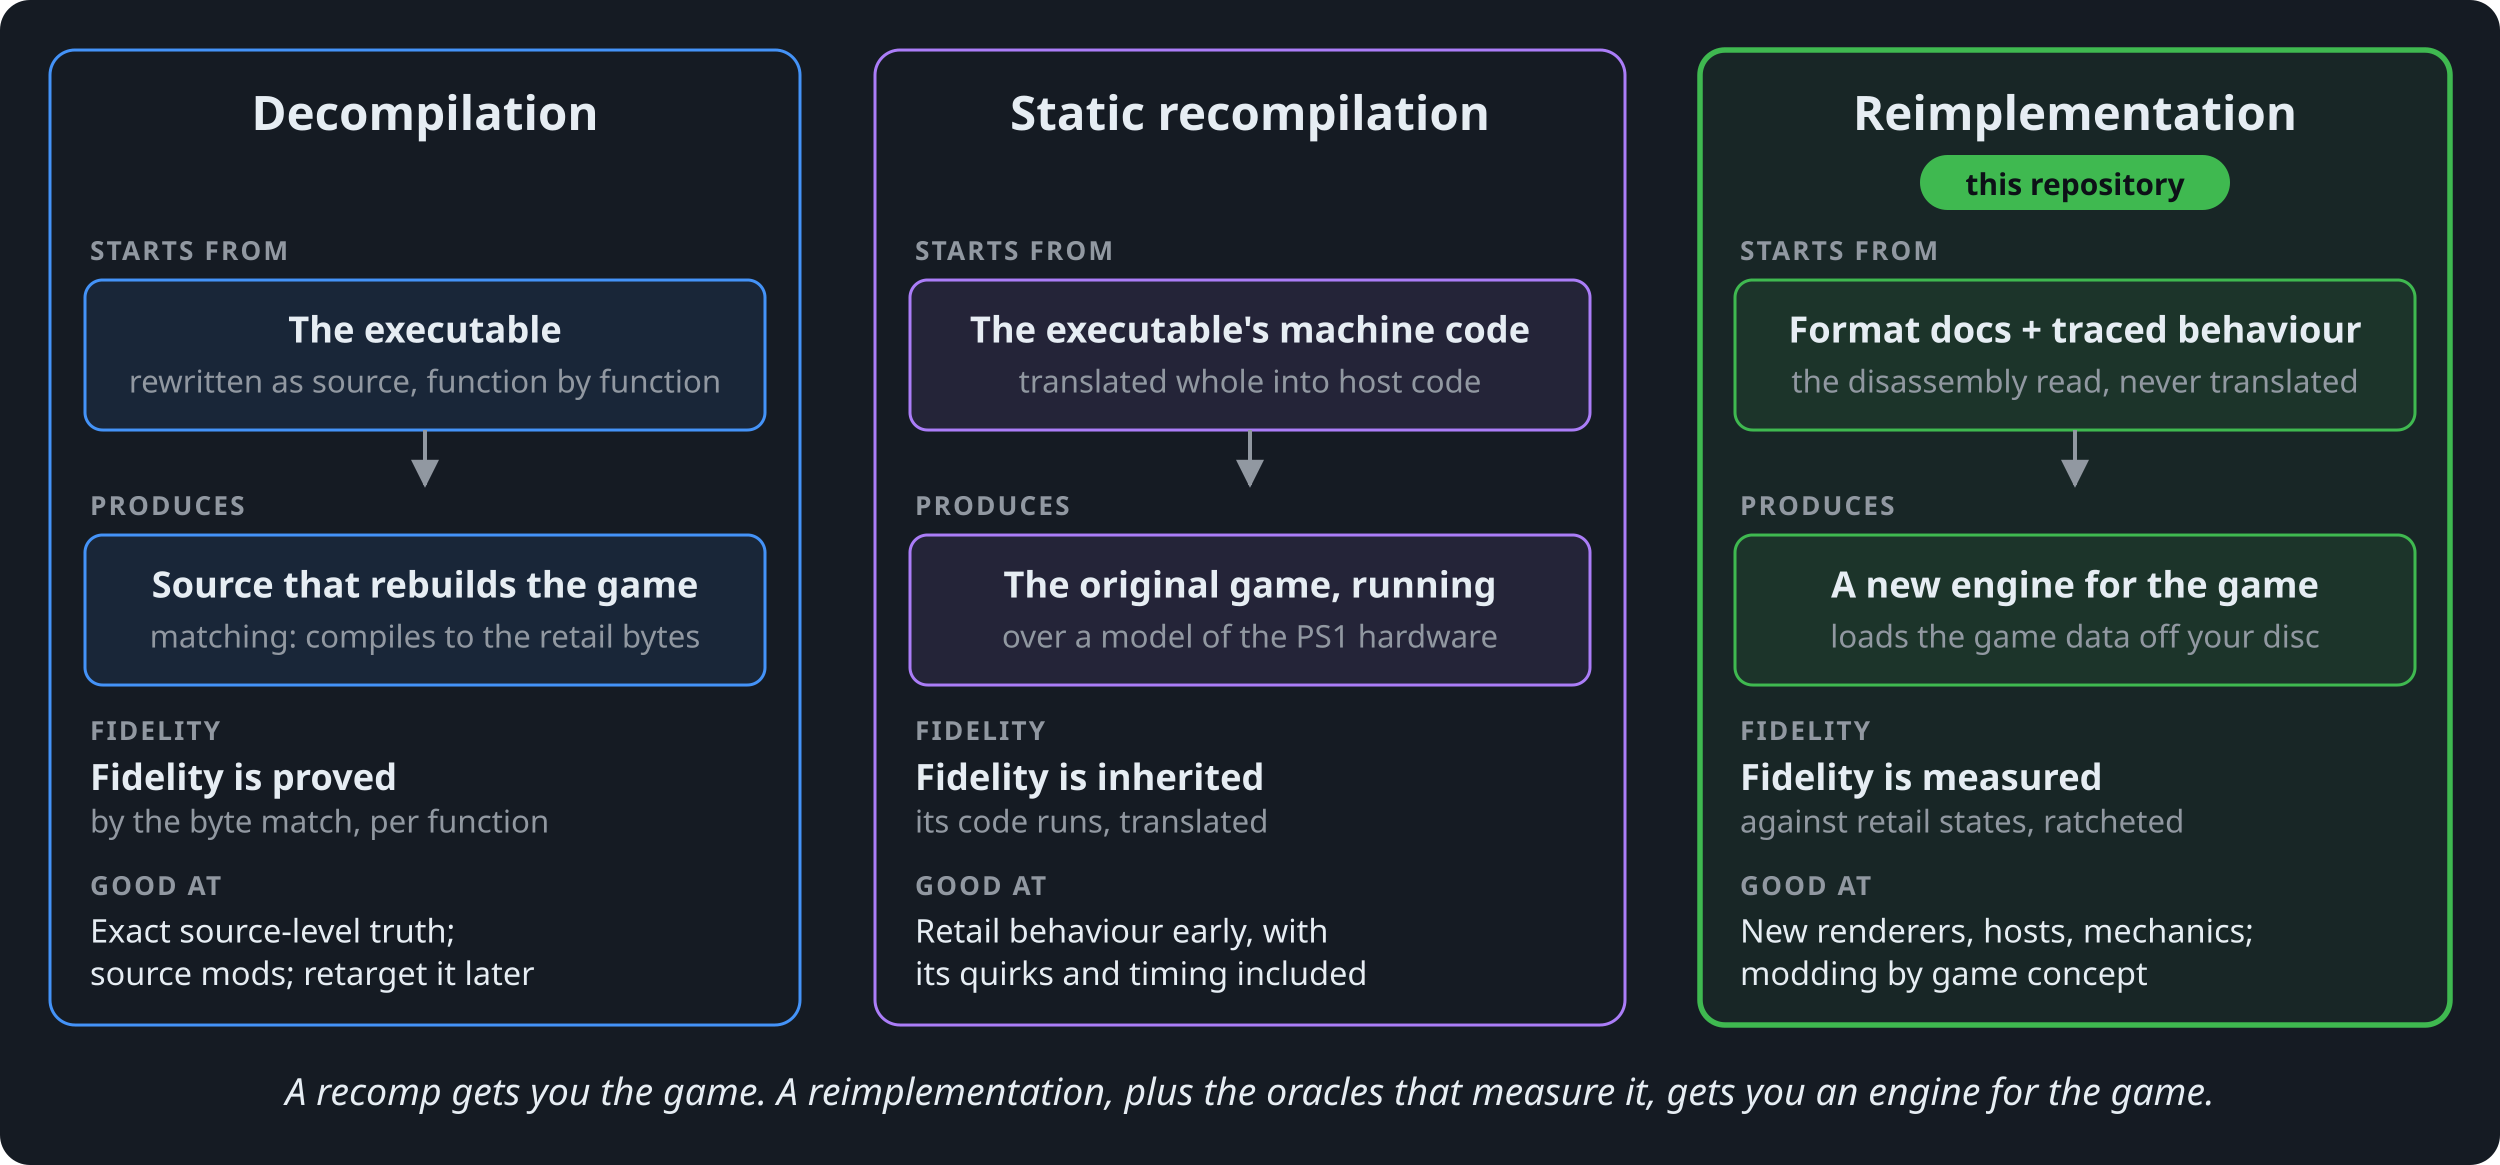
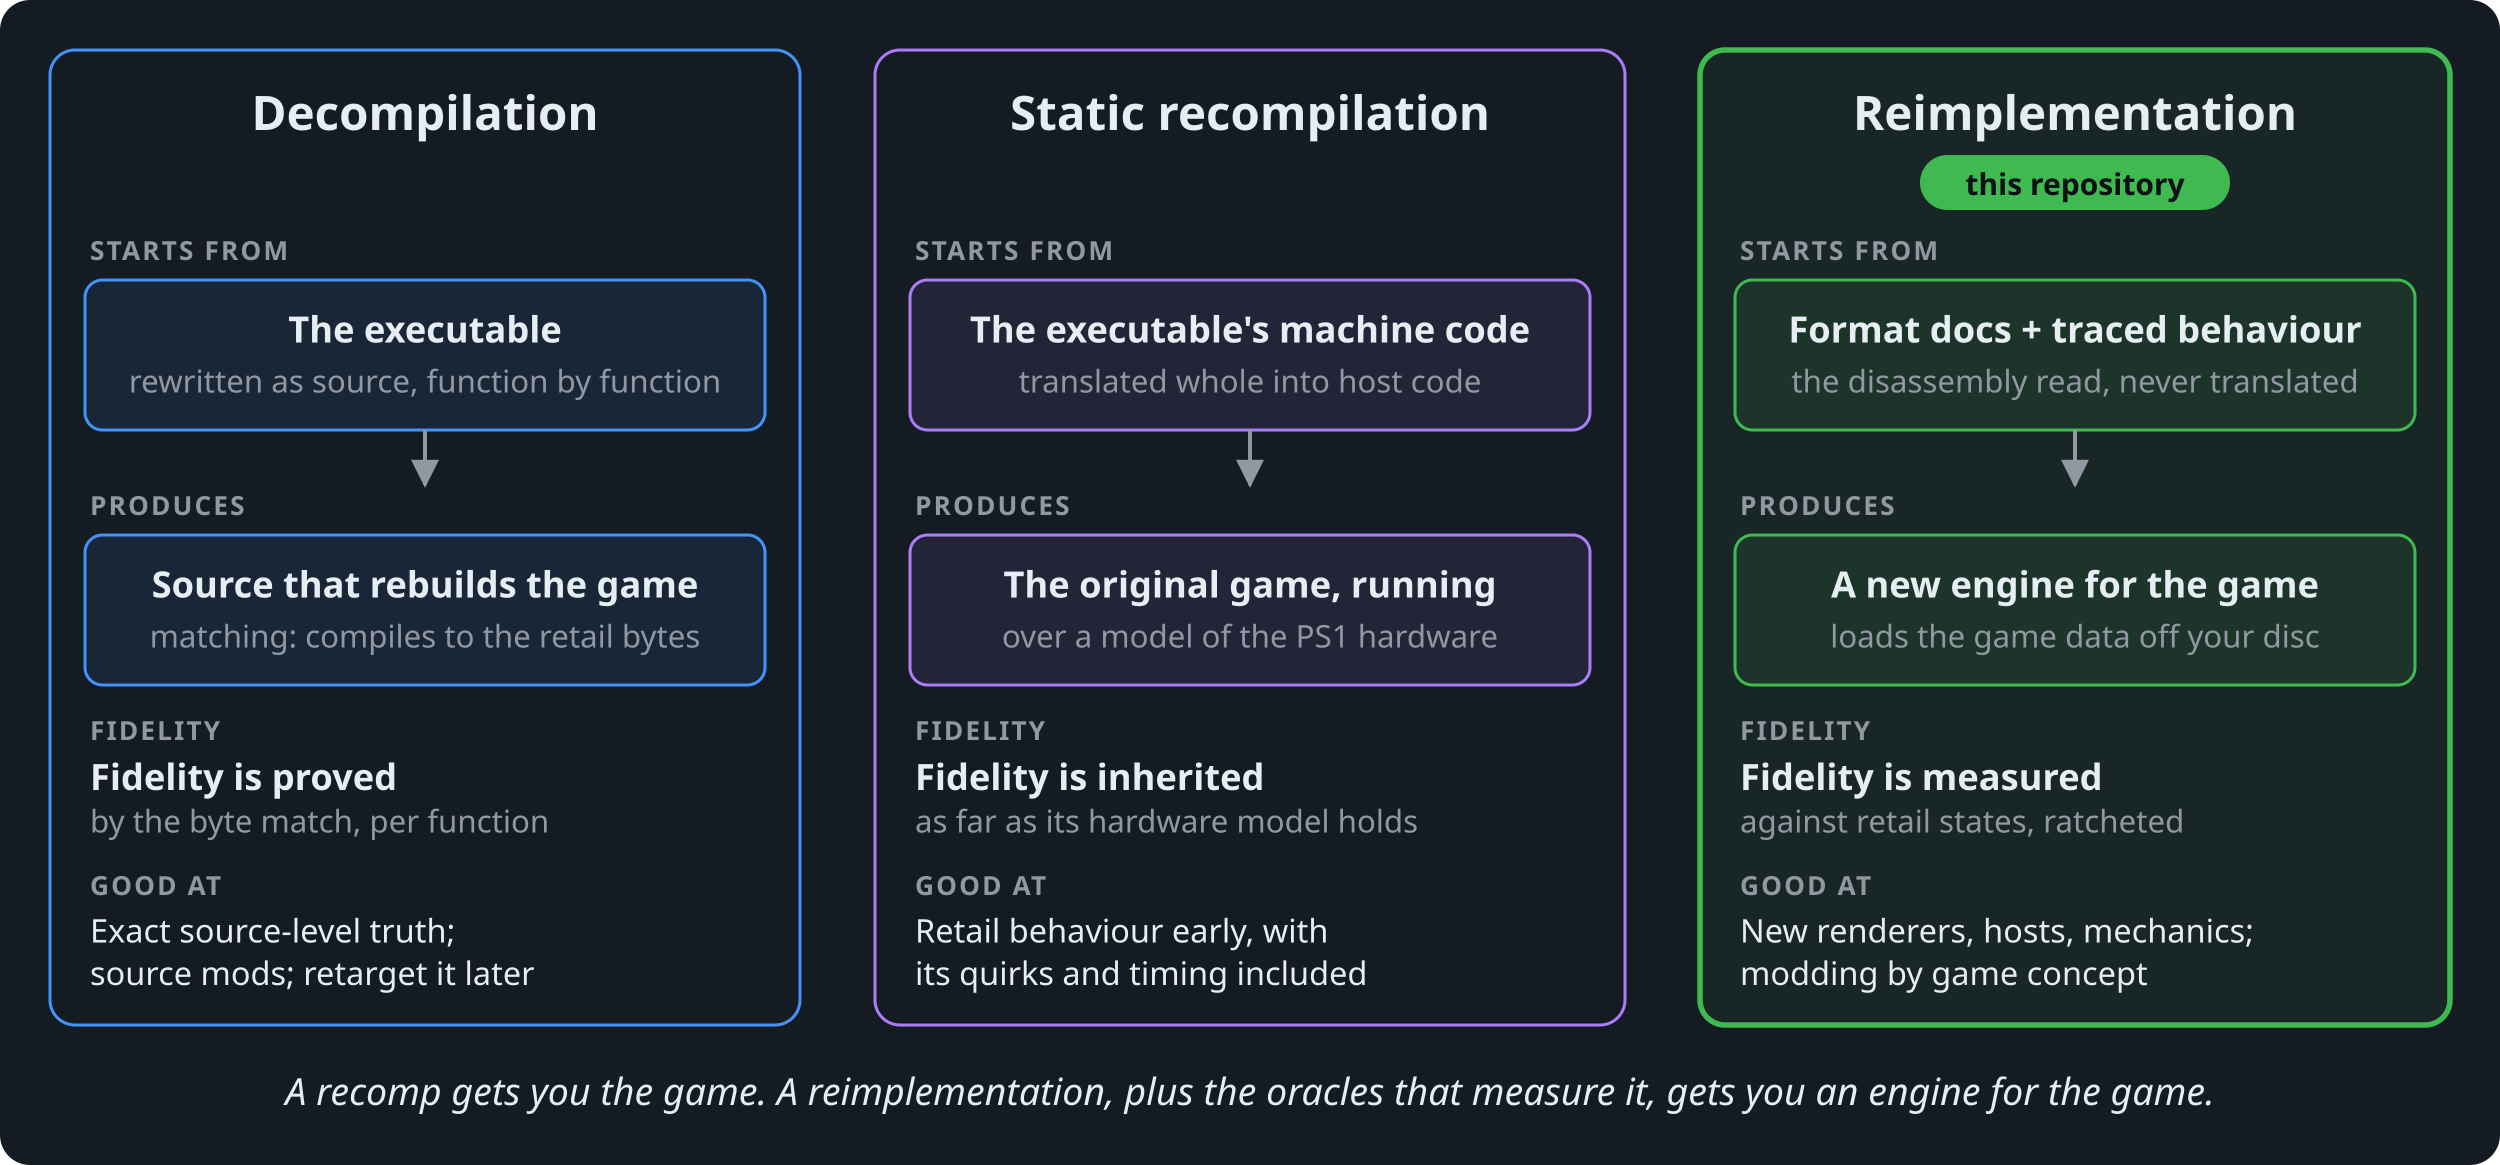
<svg xmlns="http://www.w3.org/2000/svg" viewBox="0 0 1000 466" width="1000" height="466" role="img" aria-labelledby="t d">
  <defs>
    <marker id="ra" viewBox="0 0 10 10" refX="9" refY="5" markerWidth="7" markerHeight="7" orient="auto">
      <path d="M0,0 L10,5 L0,10 z" fill="#9198a1" />
    </marker>
  </defs>
  <style>text{font-family:-apple-system, BlinkMacSystemFont, 'Segoe UI', 'Noto Sans', Helvetica, Arial, sans-serif;fill:#e6edf3}.h{font-size:19px;font-weight:700}.nl{font-size:14.5px;font-weight:600}.ns{font-size:12.5px;fill:#9198a1}.ni{font-size:13px}.cap{font-size:10.5px;font-weight:700;letter-spacing:.08em;fill:#9198a1}.pl{font-size:12px;font-weight:700;fill:#0d1117}.tg{font-size:15px;font-style:italic}</style>
  <rect width="1000" height="466" rx="12" fill="#151b23" />
  <rect x="20" y="20" width="300" height="390" rx="10" fill="#4493f8" fill-opacity="0.0" stroke="#4493f8" stroke-width="1.2" />
  <text x="170.0" y="52" class="h" text-anchor="middle" fill="#4493f8">Decompilation</text>
  <text x="36" y="104" class="cap">STARTS FROM</text>
  <rect x="34" y="112" width="272" height="60" rx="7" fill="#4493f8" fill-opacity="0.10" stroke="#4493f8" stroke-width="1.2" />
  <text x="170.0" y="137" class="nl" text-anchor="middle">The executable</text>
  <text x="170.0" y="157" class="ns" text-anchor="middle">rewritten as source, function by function</text>
  <text x="36" y="206" class="cap">PRODUCES</text>
  <rect x="34" y="214" width="272" height="60" rx="7" fill="#4493f8" fill-opacity="0.10" stroke="#4493f8" stroke-width="1.2" />
  <text x="170.0" y="239" class="nl" text-anchor="middle">Source that rebuilds the game</text>
  <text x="170.0" y="259" class="ns" text-anchor="middle">matching: compiles to the retail bytes</text>
  <path d="M170.0,172 L170.0,194" fill="none" stroke="#9198a1" stroke-width="1.6" marker-end="url(#ra)" />
  <text x="36" y="296" class="cap">FIDELITY</text>
  <text x="36" y="316" class="nl">Fidelity is proved</text>
  <text x="36" y="333" class="ns">by the byte match, per function</text>
  <text x="36" y="358" class="cap">GOOD AT</text>
  <text x="36" y="377" class="ni">Exact source-level truth;</text>
  <text x="36" y="394" class="ni">source mods; retarget it later</text>
  <rect x="350" y="20" width="300" height="390" rx="10" fill="#ab7df8" fill-opacity="0.0" stroke="#ab7df8" stroke-width="1.2" />
  <text x="500.0" y="52" class="h" text-anchor="middle" fill="#ab7df8">Static recompilation</text>
  <text x="366" y="104" class="cap">STARTS FROM</text>
  <rect x="364" y="112" width="272" height="60" rx="7" fill="#ab7df8" fill-opacity="0.10" stroke="#ab7df8" stroke-width="1.2" />
  <text x="500.0" y="137" class="nl" text-anchor="middle">The executable's machine code</text>
  <text x="500.0" y="157" class="ns" text-anchor="middle">translated whole into host code</text>
  <text x="366" y="206" class="cap">PRODUCES</text>
  <rect x="364" y="214" width="272" height="60" rx="7" fill="#ab7df8" fill-opacity="0.10" stroke="#ab7df8" stroke-width="1.2" />
  <text x="500.0" y="239" class="nl" text-anchor="middle">The original game, running</text>
  <text x="500.0" y="259" class="ns" text-anchor="middle">over a model of the PS1 hardware</text>
  <path d="M500.0,172 L500.0,194" fill="none" stroke="#9198a1" stroke-width="1.6" marker-end="url(#ra)" />
  <text x="366" y="296" class="cap">FIDELITY</text>
  <text x="366" y="316" class="nl">Fidelity is inherited</text>
-   <text x="366" y="333" class="ns">its code runs, translated</text>
+   <text x="366" y="333" class="ns">as far as its hardware model holds</text>
  <text x="366" y="358" class="cap">GOOD AT</text>
  <text x="366" y="377" class="ni">Retail behaviour early, with</text>
  <text x="366" y="394" class="ni">its quirks and timing included</text>
  <rect x="680" y="20" width="300" height="390" rx="10" fill="#3fb950" fill-opacity="0.07" stroke="#3fb950" stroke-width="2.2" />
  <text x="830.0" y="52" class="h" text-anchor="middle" fill="#3fb950">Reimplementation</text>
  <rect x="768.0" y="62" width="124" height="22" rx="11" fill="#3fb950" />
  <text x="830.0" y="78" class="pl" text-anchor="middle">this repository</text>
  <text x="696" y="104" class="cap">STARTS FROM</text>
  <rect x="694" y="112" width="272" height="60" rx="7" fill="#3fb950" fill-opacity="0.10" stroke="#3fb950" stroke-width="1.2" />
  <text x="830.0" y="137" class="nl" text-anchor="middle">Format docs + traced behaviour</text>
  <text x="830.0" y="157" class="ns" text-anchor="middle">the disassembly read, never translated</text>
  <text x="696" y="206" class="cap">PRODUCES</text>
  <rect x="694" y="214" width="272" height="60" rx="7" fill="#3fb950" fill-opacity="0.10" stroke="#3fb950" stroke-width="1.2" />
  <text x="830.0" y="239" class="nl" text-anchor="middle">A new engine for the game</text>
  <text x="830.0" y="259" class="ns" text-anchor="middle">loads the game data off your disc</text>
  <path d="M830.0,172 L830.0,194" fill="none" stroke="#9198a1" stroke-width="1.6" marker-end="url(#ra)" />
  <text x="696" y="296" class="cap">FIDELITY</text>
  <text x="696" y="316" class="nl">Fidelity is measured</text>
  <text x="696" y="333" class="ns">against retail states, ratcheted</text>
  <text x="696" y="358" class="cap">GOOD AT</text>
  <text x="696" y="377" class="ni">New renderers, hosts, mechanics;</text>
  <text x="696" y="394" class="ni">modding by game concept</text>
  <text x="500.0" y="442" class="tg" text-anchor="middle">A recomp gets you the game. A reimplementation, plus the oracles that measure it, gets you an engine for the game.</text>
</svg>
